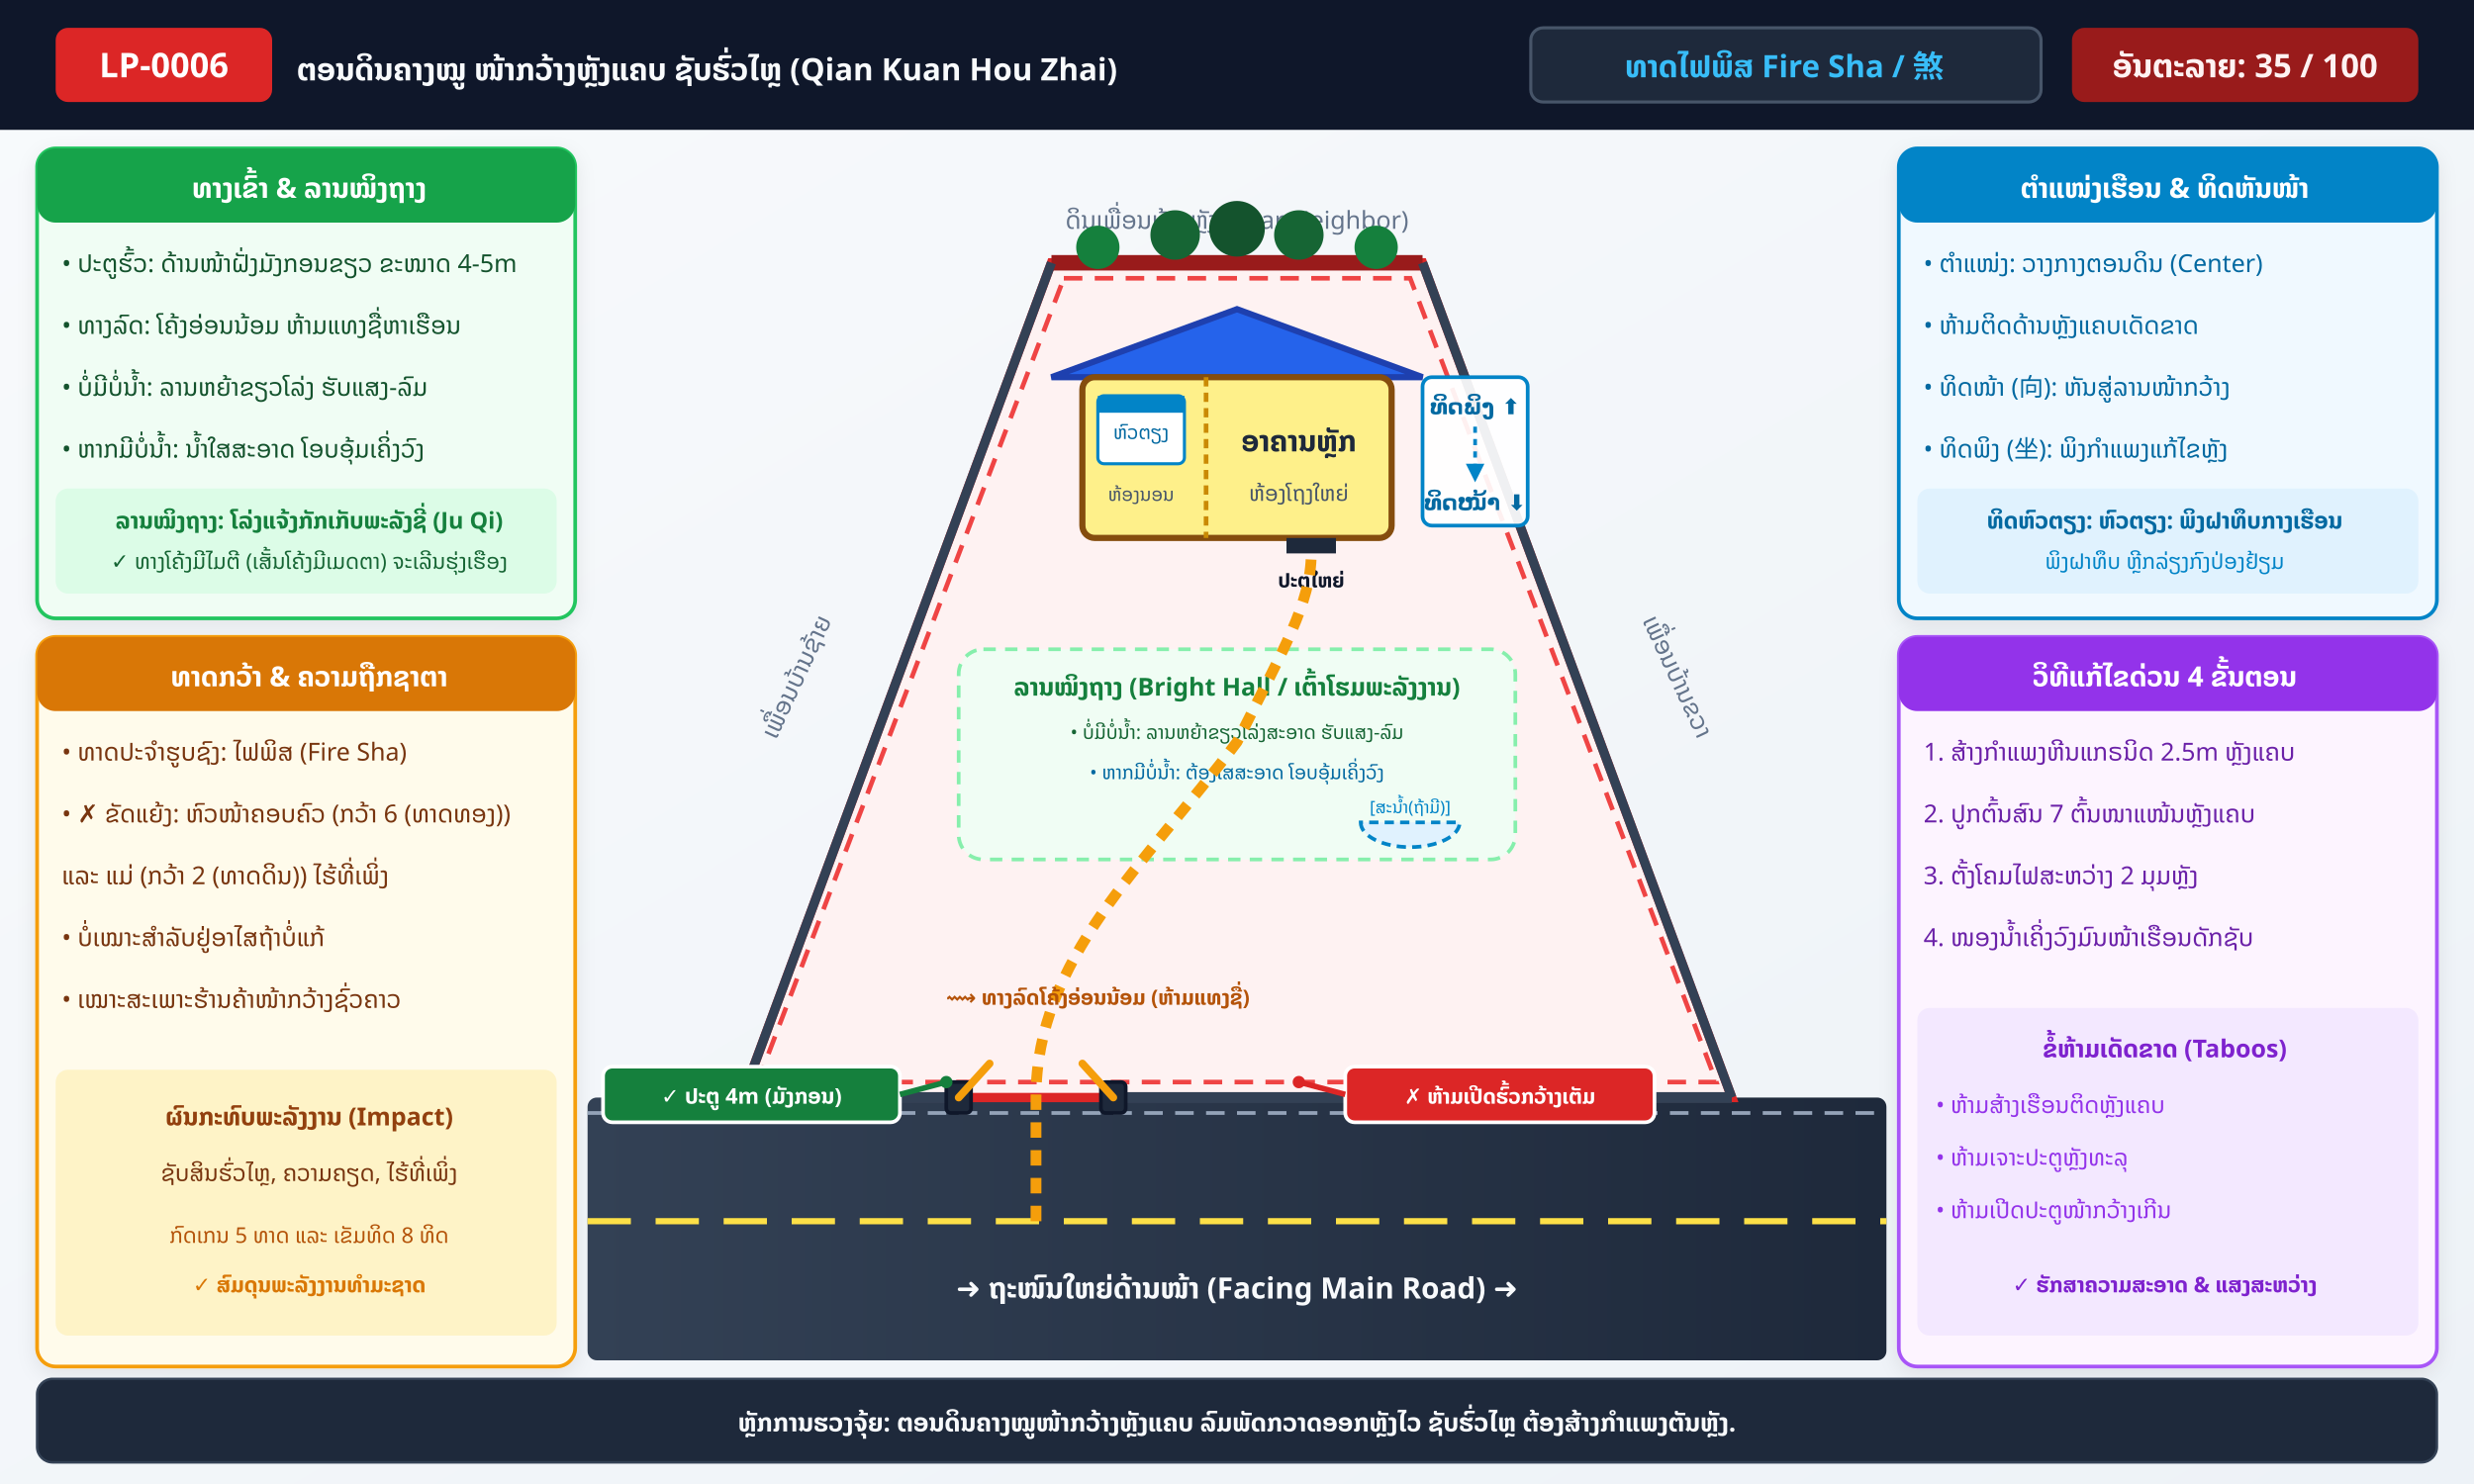
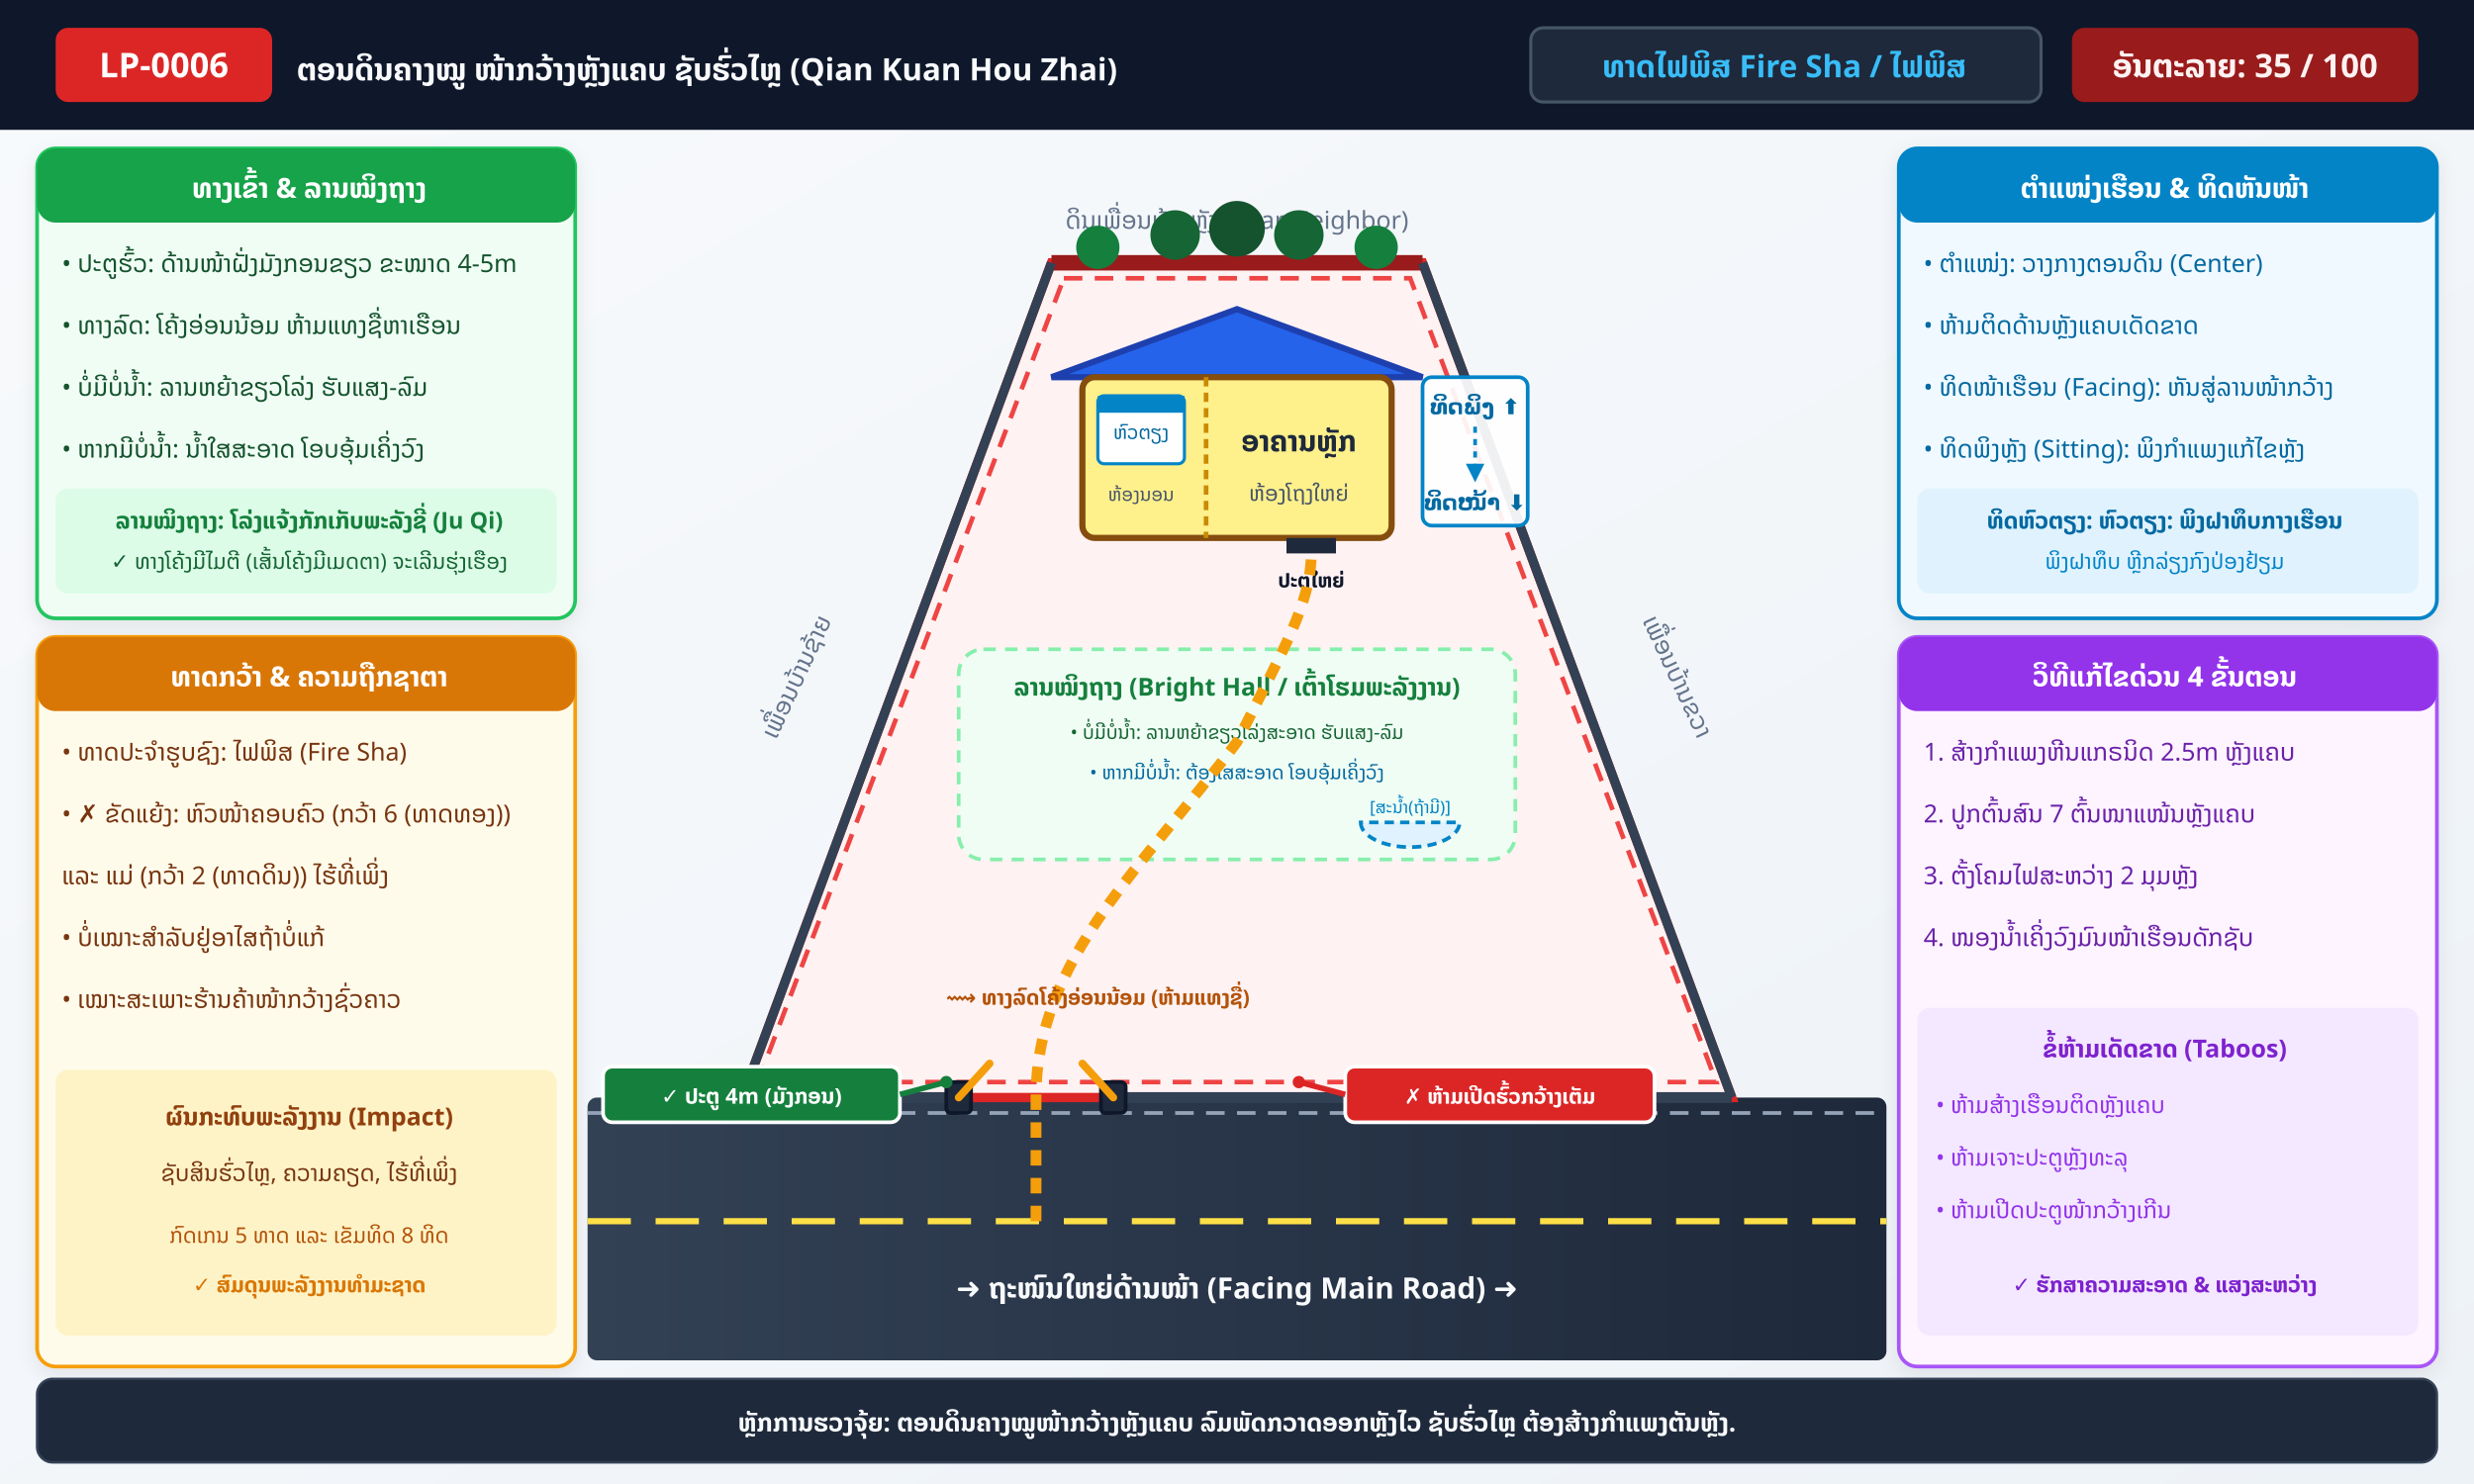
<svg xmlns="http://www.w3.org/2000/svg" viewBox="0 0 800 480" width="800" height="480">
  <defs>
    <linearGradient id="bgGrad" x1="0%" y1="0%" x2="100%" y2="100%">
      <stop offset="0%" stop-color="#F8FAFC" />
      <stop offset="100%" stop-color="#EDF2F7" />
    </linearGradient>
    <linearGradient id="roadGrad" x1="0%" y1="0%" x2="100%" y2="0%">
      <stop offset="0%" stop-color="#334155" />
      <stop offset="100%" stop-color="#1E293B" />
    </linearGradient>
    <filter id="shadow" x="-5%" y="-5%" width="110%" height="110%">
      <feDropShadow dx="0" dy="2" stdDeviation="3" flood-opacity="0.08" />
    </filter>
  </defs>
  <rect width="800" height="480" fill="url(#bgGrad)" />
  <rect x="0" y="0" width="800" height="42" fill="#0F172A" />
  <rect x="18" y="9" width="70" height="24" rx="4" fill="#DC2626" />
  <text x="53" y="25" font-family="'Segoe UI', sans-serif" font-weight="bold" font-size="11" fill="#FFFFFF" text-anchor="middle">LP-0006</text>
  <text x="96" y="26" font-family="'Noto Sans Lao', 'Segoe UI', sans-serif" font-weight="bold" font-size="10" fill="#F8FAFC">ຕອນດິນຄາງໝູ ໜ້າກວ້າງຫຼັງແຄບ ຊັບຮົ່ວໄຫຼ (Qian Kuan Hou Zhai)</text>
  <rect x="495" y="9" width="165" height="24" rx="4" fill="#1E293B" stroke="#475569" stroke-width="1" />
-   <text x="577" y="25" font-family="'Noto Sans Lao', 'Segoe UI', sans-serif" font-weight="bold" font-size="10" fill="#38BDF8" text-anchor="middle">ທາດໄຟພິສ Fire Sha / 煞</text>
+   <text x="577" y="25" font-family="'Noto Sans Lao', 'Segoe UI', sans-serif" font-weight="bold" font-size="10" fill="#38BDF8" text-anchor="middle">ທາດໄຟພິສ Fire Sha / ໄຟພິສ</text>
  <rect x="670" y="9" width="112" height="24" rx="4" fill="#991B1B" />
  <text x="726" y="25" font-family="'Noto Sans Lao', 'Segoe UI', sans-serif" font-weight="bold" font-size="10.5" fill="#FEF2F2" text-anchor="middle">ອັນຕະລາຍ: 35 / 100</text>
  <rect x="12" y="48" width="174" height="152" rx="6" fill="#F0FDF4" stroke="#22C55E" stroke-width="1.2" filter="url(#shadow)" />
  <rect x="12" y="48" width="174" height="24" rx="6" fill="#16A34A" />
  <text x="100" y="64" font-family="'Noto Sans Lao', 'Segoe UI', sans-serif" font-weight="bold" font-size="9" fill="#FFFFFF" text-anchor="middle">ທາງເຂົ້າ &amp; ລານໝິງຖາງ</text>
  <text x="20" y="88" font-family="'Noto Sans Lao', 'Segoe UI', sans-serif" font-size="8" fill="#14532D">• ປະຕູຮົ້ວ: ດ້ານໜ້າຝັ່ງມັງກອນຂຽວ ຂະໜາດ 4-5m</text>
  <text x="20" y="108" font-family="'Noto Sans Lao', 'Segoe UI', sans-serif" font-size="8" fill="#14532D">• ທາງລົດ: ໂຄ້ງອ່ອນນ້ອມ ຫ້າມແທງຊື່ຫາເຮືອນ</text>
  <text x="20" y="128" font-family="'Noto Sans Lao', 'Segoe UI', sans-serif" font-size="8" fill="#14532D">• ບໍ່ມີບໍ່ນ້ຳ: ລານຫຍ້າຂຽວໂລ່ງ ຮັບແສງ-ລົມ</text>
  <text x="20" y="148" font-family="'Noto Sans Lao', 'Segoe UI', sans-serif" font-size="8" fill="#14532D">• ຫາກມີບໍ່ນ້ຳ: ນ້ຳໃສສະອາດ ໂອບອຸ້ມເຄິ່ງວົງ</text>
  <rect x="18" y="158" width="162" height="34" rx="4" fill="#DCFCE7" />
  <text x="100" y="171" font-family="'Noto Sans Lao', 'Segoe UI', sans-serif" font-weight="bold" font-size="7.5" fill="#15803D" text-anchor="middle">ລານໝິງຖາງ: ໂລ່ງແຈ້ງກັກເກັບພະລັງຊີ່ (Ju Qi)</text>
  <text x="100" y="184" font-family="'Noto Sans Lao', 'Segoe UI', sans-serif" font-size="7" fill="#166534" text-anchor="middle">✓ ທາງໂຄ້ງມີໄມຕີ (ເສັ້ນໂຄ້ງມີເມດຕາ) ຈະເລີນຮຸ່ງເຮືອງ</text>
  <rect x="12" y="206" width="174" height="236" rx="6" fill="#FFFBEB" stroke="#F59E0B" stroke-width="1.2" filter="url(#shadow)" />
  <rect x="12" y="206" width="174" height="24" rx="6" fill="#D97706" />
  <text x="100" y="222" font-family="'Noto Sans Lao', 'Segoe UI', sans-serif" font-weight="bold" font-size="9" fill="#FFFFFF" text-anchor="middle">ທາດກວ້າ &amp; ຄວາມຖືກຊາຕາ</text>
  <text x="20" y="246" font-family="'Noto Sans Lao', 'Segoe UI', sans-serif" font-size="8" fill="#78350F">• ທາດປະຈຳຮູບຊົງ: ໄຟພິສ (Fire Sha)</text>
  <text x="20" y="266" font-family="'Noto Sans Lao', 'Segoe UI', sans-serif" font-size="8" fill="#78350F">• ✗ ຂັດແຍ້ງ: ຫົວໜ້າຄອບຄົວ (ກວ້າ 6 (ທາດທອງ))</text>
  <text x="20" y="286" font-family="'Noto Sans Lao', 'Segoe UI', sans-serif" font-size="8" fill="#78350F">ແລະ ແມ່ (ກວ້າ 2 (ທາດດິນ)) ໄຮ້ທີ່ເພິ່ງ</text>
  <text x="20" y="306" font-family="'Noto Sans Lao', 'Segoe UI', sans-serif" font-size="8" fill="#78350F">• ບໍ່ເໝາະສຳລັບຢູ່ອາໄສຖ້າບໍ່ແກ້</text>
  <text x="20" y="326" font-family="'Noto Sans Lao', 'Segoe UI', sans-serif" font-size="8" fill="#78350F">• ເໝາະສະເພາະຮ້ານຄ້າໜ້າກວ້າງຊົ່ວຄາວ</text>
  <rect x="18" y="346" width="162" height="86" rx="4" fill="#FEF3C7" />
  <text x="100" y="364" font-family="'Noto Sans Lao', 'Segoe UI', sans-serif" font-weight="bold" font-size="8" fill="#92400E" text-anchor="middle">ຜົນກະທົບພະລັງງານ (Impact)</text>
  <text x="100" y="382" font-family="'Noto Sans Lao', 'Segoe UI', sans-serif" font-size="7.5" fill="#78350F" text-anchor="middle">ຊັບສິນຮົ່ວໄຫຼ, ຄວາມຄຽດ, ໄຮ້ທີ່ເພິ່ງ</text>
  <text x="100" y="402" font-family="'Noto Sans Lao', 'Segoe UI', sans-serif" font-size="7" fill="#B45309" text-anchor="middle">ກົດເກນ 5 ທາດ ແລະ ເຂັມທິດ 8 ທິດ</text>
  <text x="100" y="418" font-family="'Noto Sans Lao', 'Segoe UI', sans-serif" font-weight="bold" font-size="7" fill="#D97706" text-anchor="middle">✓ ສົມດຸນພະລັງງານທຳມະຊາດ</text>
  <rect x="614" y="48" width="174" height="152" rx="6" fill="#F0F9FF" stroke="#0284C7" stroke-width="1.2" filter="url(#shadow)" />
  <rect x="614" y="48" width="174" height="24" rx="6" fill="#0284C7" />
  <text x="700" y="64" font-family="'Noto Sans Lao', 'Segoe UI', sans-serif" font-weight="bold" font-size="9" fill="#FFFFFF" text-anchor="middle">ຕຳແໜ່ງເຮືອນ &amp; ທິດຫັນໜ້າ</text>
  <text x="622" y="88" font-family="'Noto Sans Lao', 'Segoe UI', sans-serif" font-size="8" fill="#0369A1">• ຕຳແໜ່ງ: ວາງກາງຕອນດິນ (Center)</text>
  <text x="622" y="108" font-family="'Noto Sans Lao', 'Segoe UI', sans-serif" font-size="8" fill="#0369A1">• ຫ້າມຕິດດ້ານຫຼັງແຄບເດັດຂາດ</text>
-   <text x="622" y="128" font-family="'Noto Sans Lao', 'Segoe UI', sans-serif" font-size="8" fill="#0369A1">• ທິດໜ້າ (向): ຫັນສູ່ລານໜ້າກວ້າງ</text>
-   <text x="622" y="148" font-family="'Noto Sans Lao', 'Segoe UI', sans-serif" font-size="8" fill="#0369A1">• ທິດພິງ (坐): ພິງກຳແພງແກ້ໄຂຫຼັງ</text>
+   <text x="622" y="128" font-family="'Noto Sans Lao', 'Segoe UI', sans-serif" font-size="8" fill="#0369A1">• ທິດໜ້າເຮືອນ (Facing): ຫັນສູ່ລານໜ້າກວ້າງ</text>
+   <text x="622" y="148" font-family="'Noto Sans Lao', 'Segoe UI', sans-serif" font-size="8" fill="#0369A1">• ທິດພິງຫຼັງ (Sitting): ພິງກຳແພງແກ້ໄຂຫຼັງ</text>
  <rect x="620" y="158" width="162" height="34" rx="4" fill="#E0F2FE" />
  <text x="700" y="171" font-family="'Noto Sans Lao', 'Segoe UI', sans-serif" font-weight="bold" font-size="7.5" fill="#0369A1" text-anchor="middle">ທິດຫົວຕຽງ: ຫົວຕຽງ: ພິງຝາທຶບກາງເຮືອນ</text>
  <text x="700" y="184" font-family="'Noto Sans Lao', 'Segoe UI', sans-serif" font-size="7" fill="#0284C7" text-anchor="middle">ພິງຝາທຶບ ຫຼີກລ່ຽງກົງປ່ອງຢ້ຽມ</text>
  <rect x="614" y="206" width="174" height="236" rx="6" fill="#FDF4FF" stroke="#A855F7" stroke-width="1.2" filter="url(#shadow)" />
  <rect x="614" y="206" width="174" height="24" rx="6" fill="#9333EA" />
  <text x="700" y="222" font-family="'Noto Sans Lao', 'Segoe UI', sans-serif" font-weight="bold" font-size="9" fill="#FFFFFF" text-anchor="middle">ວິທີແກ້ໄຂດ່ວນ 4 ຂັ້ນຕອນ</text>
  <text x="622" y="246" font-family="'Noto Sans Lao', 'Segoe UI', sans-serif" font-size="8" fill="#6B21A8">1. ສ້າງກຳແພງຫີນແກຣນິດ 2.5m ຫຼັງແຄບ</text>
  <text x="622" y="266" font-family="'Noto Sans Lao', 'Segoe UI', sans-serif" font-size="8" fill="#6B21A8">2. ປູກຕົ້ນສົນ 7 ຕົ້ນໜາແໜ້ນຫຼັງແຄບ</text>
  <text x="622" y="286" font-family="'Noto Sans Lao', 'Segoe UI', sans-serif" font-size="8" fill="#6B21A8">3. ຕັ້ງໂຄມໄຟສະຫວ່າງ 2 ມຸມຫຼັງ</text>
  <text x="622" y="306" font-family="'Noto Sans Lao', 'Segoe UI', sans-serif" font-size="8" fill="#6B21A8">4. ໜອງນ້ຳເຄິ່ງວົງມົນໜ້າເຮືອນດັກຊັບ</text>
  <rect x="620" y="326" width="162" height="106" rx="4" fill="#F3E8FF" />
  <text x="700" y="342" font-family="'Noto Sans Lao', 'Segoe UI', sans-serif" font-weight="bold" font-size="8" fill="#7E22CE" text-anchor="middle">ຂໍ້ຫ້າມເດັດຂາດ (Taboos)</text>
  <text x="626" y="360" font-family="'Noto Sans Lao', 'Segoe UI', sans-serif" font-size="7.5" fill="#9333EA">• ຫ້າມສ້າງເຮືອນຕິດຫຼັງແຄບ</text>
  <text x="626" y="377" font-family="'Noto Sans Lao', 'Segoe UI', sans-serif" font-size="7.5" fill="#9333EA">• ຫ້າມເຈາະປະຕູຫຼັງທະລຸ</text>
  <text x="626" y="394" font-family="'Noto Sans Lao', 'Segoe UI', sans-serif" font-size="7.5" fill="#9333EA">• ຫ້າມເປີດປະຕູໜ້າກວ້າງເກີນ</text>
  <text x="700" y="418" font-family="'Noto Sans Lao', 'Segoe UI', sans-serif" font-weight="bold" font-size="7" fill="#7E22CE" text-anchor="middle">✓ ຮັກສາຄວາມສະອາດ &amp; ແສງສະຫວ່າງ</text>
  <rect x="190" y="355" width="420" height="85" fill="url(#roadGrad)" rx="3" />
  <line x1="190" y1="395" x2="610" y2="395" stroke="#FDE047" stroke-width="2" stroke-dasharray="14,8" />
  <line x1="190" y1="360" x2="610" y2="360" stroke="#94A3B8" stroke-width="1.2" stroke-dasharray="6,4" />
  <text x="400" y="420" font-family="'Noto Sans Lao', 'Segoe UI', sans-serif" font-weight="bold" font-size="9.5" fill="#F8FAFC" text-anchor="middle">➜ ຖະໜົນໃຫຍ່ດ້ານໜ້າ (Facing Main Road) ➜</text>
  <g>
    <text x="400" y="74" font-family="'Noto Sans Lao', 'Segoe UI', sans-serif" font-size="8" fill="#64748B" text-anchor="middle">ດິນເພື່ອນບ້ານຫຼັງ (Rear Neighbor)</text>
    <text x="260" y="220" font-family="'Noto Sans Lao', 'Segoe UI', sans-serif" font-size="8" fill="#64748B" text-anchor="middle" transform="rotate(-65 260 220)">ເພື່ອນບ້ານຊ້າຍ</text>
    <text x="540" y="220" font-family="'Noto Sans Lao', 'Segoe UI', sans-serif" font-size="8" fill="#64748B" text-anchor="middle" transform="rotate(65 540 220)">ເພື່ອນບ້ານຂວາ</text>
    <polygon points="340,85 460,85 560,355 240,355" fill="#FEF2F2" stroke="#DC2626" stroke-width="3" />
    <polygon points="344,90 456,90 555,350 245,350" fill="none" stroke="#EF4444" stroke-width="1.5" stroke-dasharray="6,4" />
    <line x1="340" y1="85" x2="460" y2="85" stroke="#991B1B" stroke-width="5" />
    <line x1="340" y1="85" x2="240" y2="355" stroke="#334155" stroke-width="3" />
    <line x1="460" y1="85" x2="560" y2="355" stroke="#334155" stroke-width="3" />
    <circle cx="355" cy="80" r="7" fill="#15803D" />
    <circle cx="380" cy="76" r="8" fill="#166534" />
    <circle cx="400" cy="74" r="9" fill="#14532D" />
    <circle cx="420" cy="76" r="8" fill="#166534" />
    <circle cx="445" cy="80" r="7" fill="#15803D" />
    <polygon points="340,122 400,100 460,122" fill="#2563EB" stroke="#1E40AF" stroke-width="2" />
    <rect x="350" y="122" width="100" height="52" fill="#FEF08A" stroke="#854D0E" stroke-width="2" rx="4" />
    <line x1="390" y1="122" x2="390" y2="174" stroke="#CA8A04" stroke-width="1.5" stroke-dasharray="3,2" />
    <rect x="355" y="128" width="28" height="22" rx="2" fill="#FFFFFF" stroke="#0284C7" stroke-width="1" />
    <rect x="355" y="128" width="28" height="5.5" fill="#0284C7" />
    <text x="369" y="142" font-family="'Noto Sans Lao', 'Segoe UI', sans-serif" font-size="6.2" fill="#0369A1" text-anchor="middle">ຫົວຕຽງ</text>
    <text x="369" y="162" font-family="'Noto Sans Lao', 'Segoe UI', sans-serif" font-size="6" fill="#475569" text-anchor="middle">ຫ້ອງນອນ</text>
    <text x="420" y="146" font-family="'Noto Sans Lao', 'Segoe UI', sans-serif" font-weight="bold" font-size="9.5" fill="#1E293B" text-anchor="middle">ອາຄານຫຼັກ</text>
    <text x="420" y="162" font-family="'Noto Sans Lao', 'Segoe UI', sans-serif" font-size="7" fill="#475569" text-anchor="middle">ຫ້ອງໂຖງໃຫຍ່</text>
    <rect x="416" y="174" width="16" height="5" fill="#1E293B" />
    <text x="424" y="190" font-family="'Noto Sans Lao', 'Segoe UI', sans-serif" font-weight="bold" font-size="6.5" fill="#0F172A" text-anchor="middle">ປະຕູໃຫຍ່</text>
    <g transform="translate(460, 122)">
      <rect x="0" y="0" width="34" height="48" rx="3" fill="#FFFFFF" fill-opacity="0.92" stroke="#0284C7" stroke-width="1.2" />
      <text x="17" y="12" font-family="'Segoe UI', sans-serif" font-weight="bold" font-size="7" fill="#0369A1" text-anchor="middle">ທິດພິງ ⬆</text>
      <line x1="17" y1="16" x2="17" y2="32" stroke="#0284C7" stroke-width="1.2" stroke-dasharray="2,2" />
      <polygon points="17,34 14,28 20,28" fill="#0284C7" />
      <text x="17" y="43" font-family="'Segoe UI', sans-serif" font-weight="bold" font-size="7" fill="#0369A1" text-anchor="middle">ທິດໜ້າ ⬇</text>
    </g>
    <rect x="310" y="210" width="180" height="68" rx="8" fill="#F0FDF4" stroke="#86EFAC" stroke-width="1.2" stroke-dasharray="4,3" />
    <text x="400" y="225" font-family="'Noto Sans Lao', 'Segoe UI', sans-serif" font-weight="bold" font-size="8" fill="#15803D" text-anchor="middle">ລານໝິງຖາງ (Bright Hall / ເຕົ້າໂຮມພະລັງງານ)</text>
    <text x="400" y="239" font-family="'Noto Sans Lao', 'Segoe UI', sans-serif" font-size="6.2" fill="#166534" text-anchor="middle">• ບໍ່ມີບໍ່ນ້ຳ: ລານຫຍ້າຂຽວໂລ່ງສະອາດ ຮັບແສງ-ລົມ</text>
    <text x="400" y="252" font-family="'Noto Sans Lao', 'Segoe UI', sans-serif" font-size="6.2" fill="#0369A1" text-anchor="middle">• ຫາກມີບໍ່ນ້ຳ: ຕ້ອງໃສສະອາດ ໂອບອຸ້ມເຄິ່ງວົງ</text>
    <path d="M 440 266 A 16 8 0 0 0 472 266 Z" fill="#E0F2FE" stroke="#0284C7" stroke-width="1.2" stroke-dasharray="3,2" />
    <text x="456" y="263" font-family="'Noto Sans Lao', 'Segoe UI', sans-serif" font-size="5.5" fill="#0284C7" text-anchor="middle">[ສະນ້ຳ(ຖ້າມີ)]</text>
    <line x1="240" y1="355" x2="310" y2="355" stroke="#334155" stroke-width="3.5" />
    <line x1="360" y1="355" x2="560" y2="355" stroke="#334155" stroke-width="3.5" />
    <rect x="306" y="350" width="8" height="10" rx="1.5" fill="#1E293B" stroke="#0F172A" stroke-width="1.2" />
    <rect x="356" y="350" width="8" height="10" rx="1.5" fill="#1E293B" stroke="#0F172A" stroke-width="1.2" />
    <line x1="310" y1="355" x2="320" y2="344" stroke="#F59E0B" stroke-width="2.5" stroke-linecap="round" />
    <line x1="360" y1="355" x2="350" y2="344" stroke="#F59E0B" stroke-width="2.5" stroke-linecap="round" />
    <path d="M 335 395 L 335 355 C 335 310 370 280 400 240 C 415 210 424 195 424 179" fill="none" stroke="#F59E0B" stroke-width="3.5" stroke-dasharray="5,4" />
    <text x="355" y="325" font-family="'Noto Sans Lao', 'Segoe UI', sans-serif" font-weight="bold" font-size="6.8" fill="#B45309" text-anchor="middle">⟿ ທາງລົດໂຄ້ງອ່ອນນ້ອມ (ຫ້າມແທງຊື່)</text>
    <g transform="translate(195, 345)">
      <rect x="0" y="0" width="96" height="18" rx="3" fill="#15803D" stroke="#FFFFFF" stroke-width="1.2" />
      <text x="48" y="12" font-family="'Noto Sans Lao', 'Segoe UI', sans-serif" font-weight="bold" font-size="7" fill="#FFFFFF" text-anchor="middle">✓ ປະຕູ 4m (ມັງກອນ)</text>
      <line x1="96" y1="9" x2="111" y2="5" stroke="#15803D" stroke-width="1.8" />
      <circle cx="111" cy="5" r="2" fill="#15803D" />
    </g>
    <g transform="translate(435, 345)">
      <rect x="0" y="0" width="100" height="18" rx="3" fill="#DC2626" stroke="#FFFFFF" stroke-width="1.2" />
      <text x="50" y="12" font-family="'Noto Sans Lao', 'Segoe UI', sans-serif" font-weight="bold" font-size="6.8" fill="#FFFFFF" text-anchor="middle">✗ ຫ້າມເປີດຮົ້ວກວ້າງເຕັມ</text>
      <line x1="0" y1="9" x2="-15" y2="5" stroke="#DC2626" stroke-width="1.8" />
      <circle cx="-15" cy="5" r="2" fill="#DC2626" />
    </g>
  </g>
  <rect x="12" y="446" width="776" height="27" rx="5" fill="#1E293B" stroke="#334155" stroke-width="0.8" />
  <text x="400" y="463" font-family="'Noto Sans Lao', 'Segoe UI', sans-serif" font-weight="bold" font-size="8.2" fill="#F8FAFC" text-anchor="middle">ຫຼັກການຮວງຈຸ້ຍ: ຕອນດິນຄາງໝູໜ້າກວ້າງຫຼັງແຄບ ລົມພັດກວາດອອກຫຼັງໄວ ຊັບຮົ່ວໄຫຼ ຕ້ອງສ້າງກຳແພງຕັນຫຼັງ.</text>
</svg>
